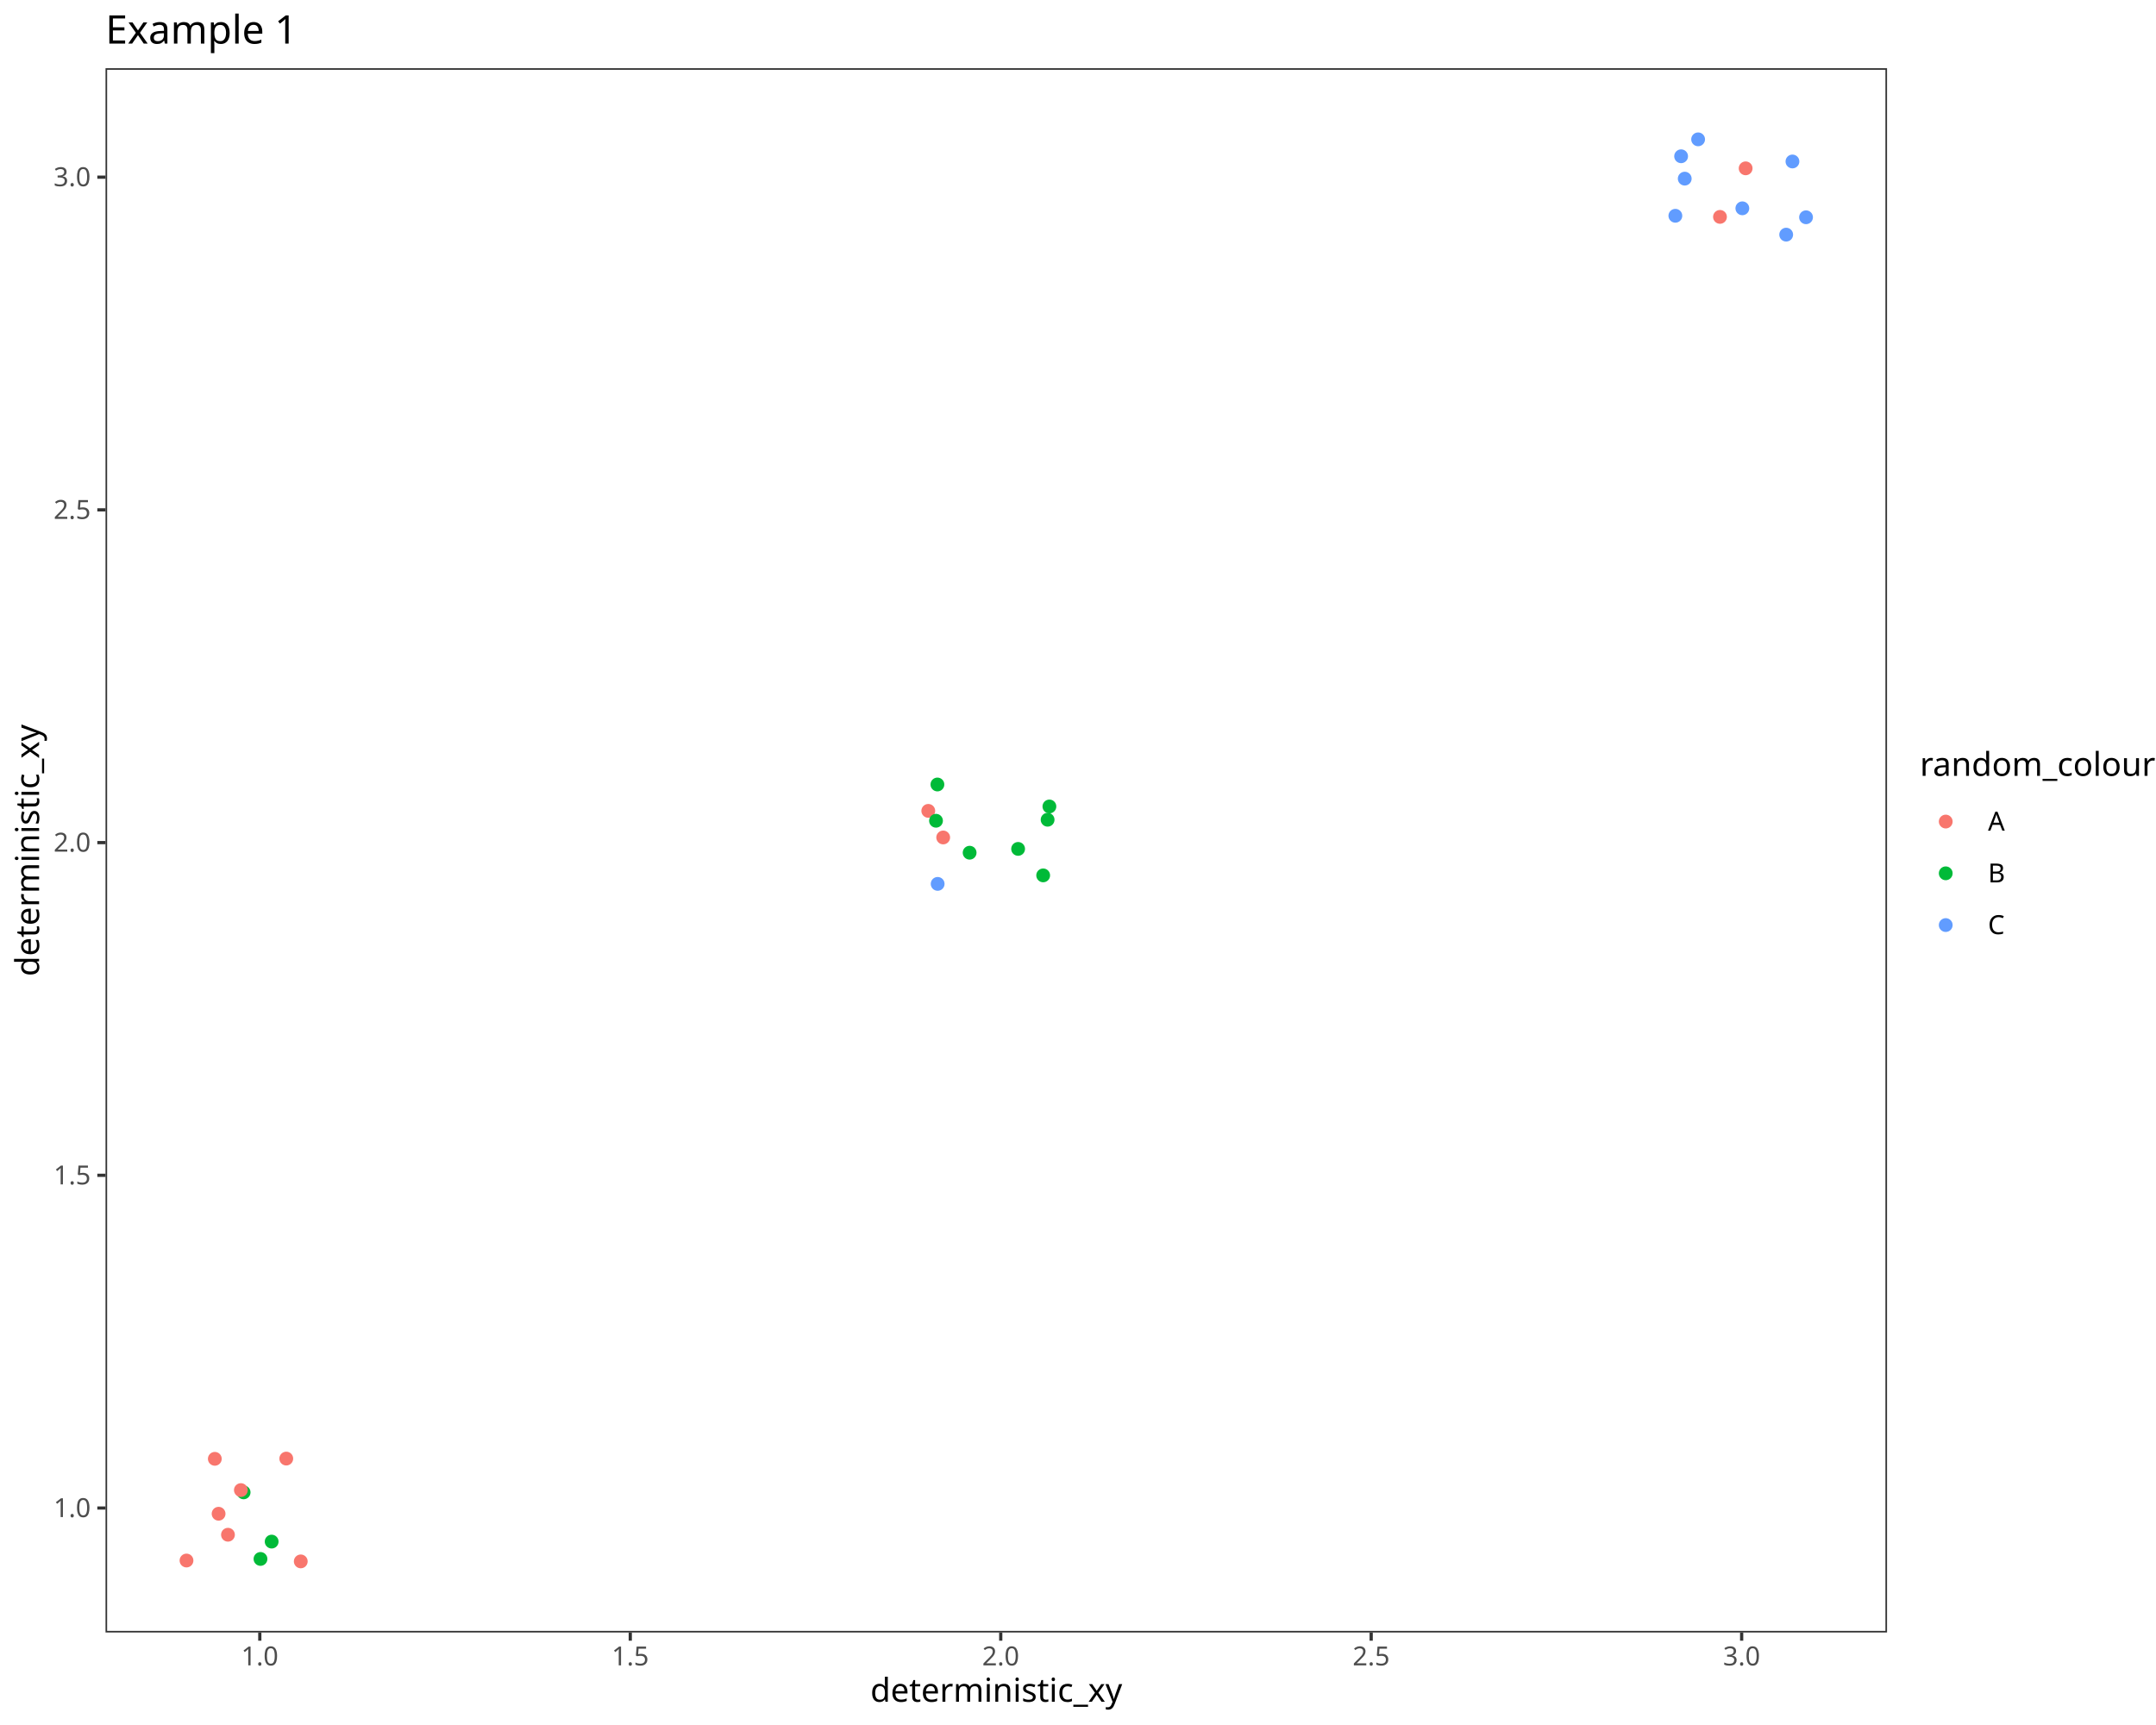
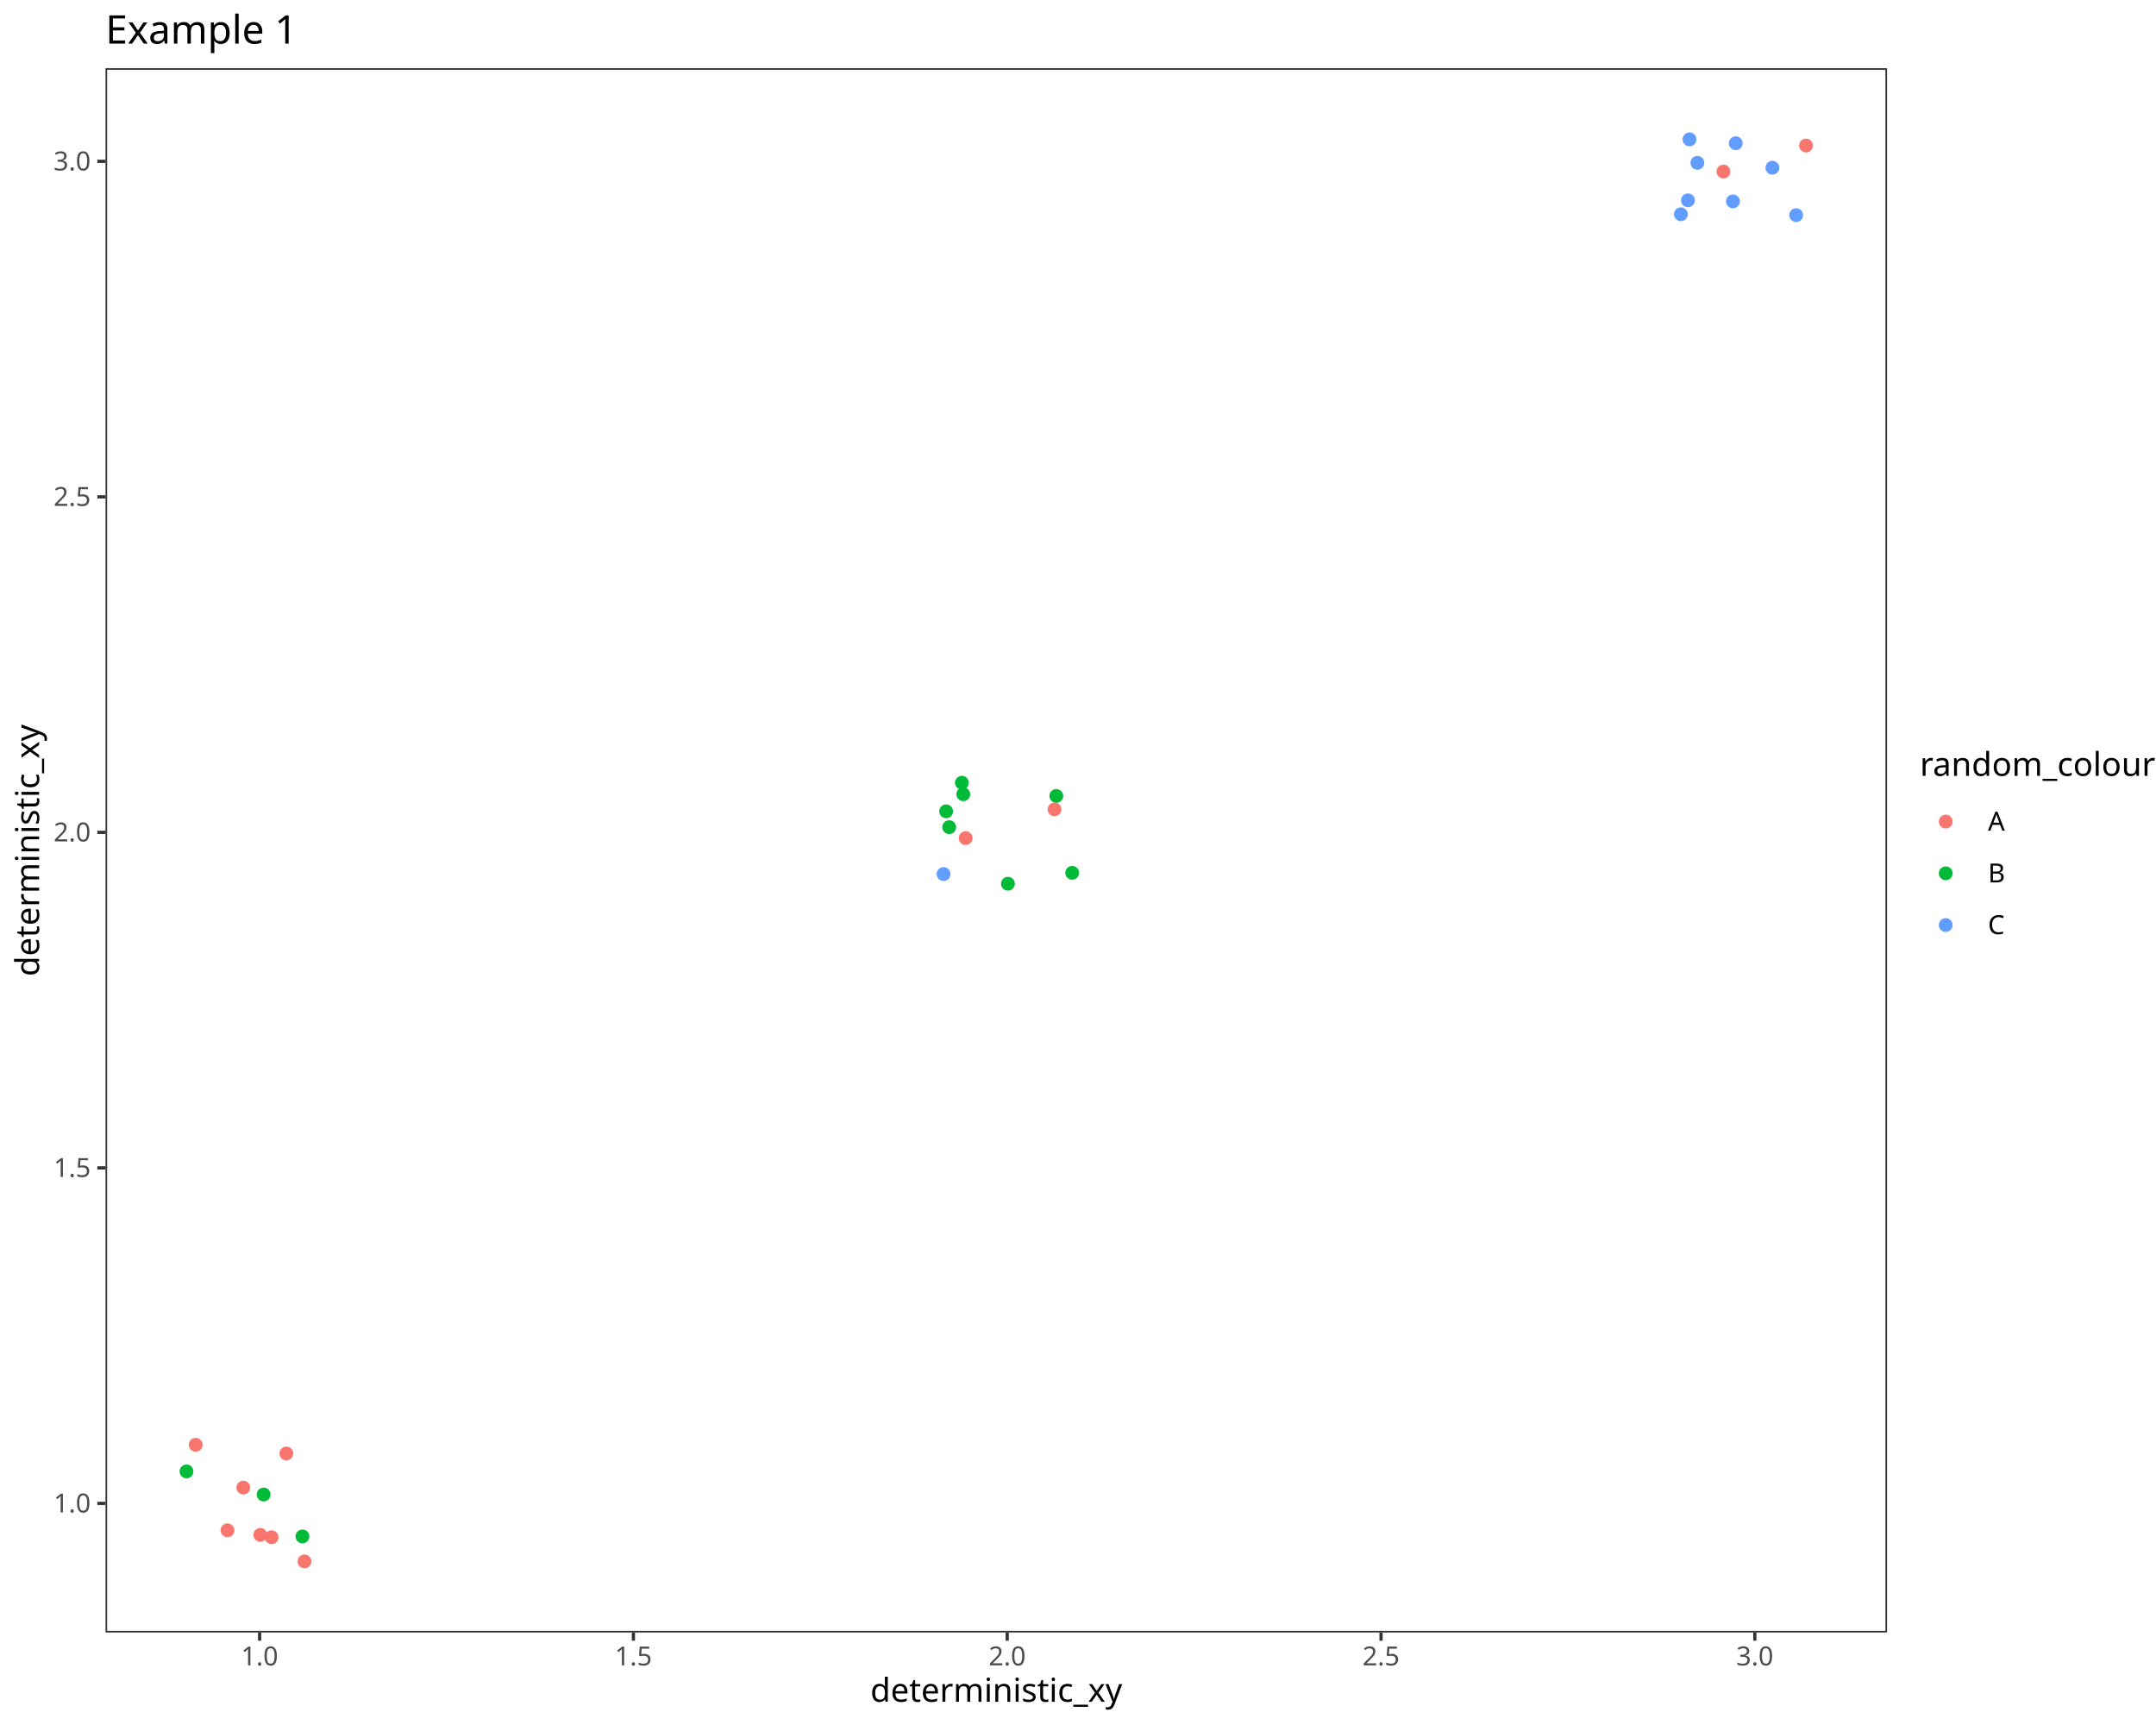
<svg xmlns="http://www.w3.org/2000/svg" class="svglite" data-engine-version="2.0" width="720.00pt" height="576.00pt" viewBox="0 0 720.00 576.00">
  <defs>
    <style type="text/css">
    .svglite line, .svglite polyline, .svglite polygon, .svglite path, .svglite rect, .svglite circle {
      fill: none;
      stroke: #000000;
      stroke-linecap: round;
      stroke-linejoin: round;
      stroke-miterlimit: 10.00;
    }
  </style>
  </defs>
  <rect width="100%" height="100%" style="stroke: none; fill: #FFFFFF;" />
  <defs>
    <clipPath id="cpMC4wMHw3MjAuMDB8MC4wMHw1NzYuMDA=">
      <rect x="0.00" y="0.00" width="720.00" height="576.00" />
    </clipPath>
  </defs>
  <g clip-path="url(#cpMC4wMHw3MjAuMDB8MC4wMHw1NzYuMDA=)">
    <rect x="0.00" y="0.00" width="720.00" height="576.00" style="stroke-width: 1.07; stroke: #FFFFFF; fill: #FFFFFF;" />
  </g>
  <defs>
    <clipPath id="cpMzUuMjR8NjMwLjE4fDIyLjc4fDU0NS4xMQ==">
      <rect x="35.24" y="22.78" width="594.94" height="522.33" />
    </clipPath>
  </defs>
  <g clip-path="url(#cpMzUuMjR8NjMwLjE4fDIyLjc4fDU0NS4xMQ==)">
    <rect x="35.24" y="22.78" width="594.94" height="522.33" style="stroke-width: 1.07; stroke: none; fill: #FFFFFF;" />
-     <circle cx="76.13" cy="512.47" r="1.95" style="stroke-width: 0.71; stroke: #F8766D; fill: #F8766D;" />
-     <circle cx="310.00" cy="270.76" r="1.95" style="stroke-width: 0.71; stroke: #F8766D; fill: #F8766D;" />
-     <circle cx="582.96" cy="56.21" r="1.95" style="stroke-width: 0.71; stroke: #F8766D; fill: #F8766D;" />
-     <circle cx="95.60" cy="487.04" r="1.95" style="stroke-width: 0.71; stroke: #F8766D; fill: #F8766D;" />
-     <circle cx="348.37" cy="292.30" r="1.95" style="stroke-width: 0.71; stroke: #00BA38; fill: #00BA38;" />
-     <circle cx="581.86" cy="69.56" r="1.95" style="stroke-width: 0.71; stroke: #619CFF; fill: #619CFF;" />
-     <circle cx="81.36" cy="498.32" r="1.95" style="stroke-width: 0.71; stroke: #00BA38; fill: #00BA38;" />
-     <circle cx="313.05" cy="261.95" r="1.95" style="stroke-width: 0.71; stroke: #00BA38; fill: #00BA38;" />
-     <circle cx="596.50" cy="78.35" r="1.95" style="stroke-width: 0.71; stroke: #619CFF; fill: #619CFF;" />
-     <circle cx="90.72" cy="514.76" r="1.95" style="stroke-width: 0.71; stroke: #00BA38; fill: #00BA38;" />
-     <circle cx="314.98" cy="279.64" r="1.95" style="stroke-width: 0.71; stroke: #F8766D; fill: #F8766D;" />
-     <circle cx="567.09" cy="46.53" r="1.95" style="stroke-width: 0.71; stroke: #619CFF; fill: #619CFF;" />
-     <circle cx="73.00" cy="505.46" r="1.95" style="stroke-width: 0.71; stroke: #F8766D; fill: #F8766D;" />
-     <circle cx="313.13" cy="295.14" r="1.95" style="stroke-width: 0.71; stroke: #619CFF; fill: #619CFF;" />
-     <circle cx="603.13" cy="72.55" r="1.95" style="stroke-width: 0.71; stroke: #619CFF; fill: #619CFF;" />
-     <circle cx="86.99" cy="520.55" r="1.95" style="stroke-width: 0.71; stroke: #00BA38; fill: #00BA38;" />
-     <circle cx="350.45" cy="269.29" r="1.95" style="stroke-width: 0.71; stroke: #00BA38; fill: #00BA38;" />
-     <circle cx="561.41" cy="52.18" r="1.95" style="stroke-width: 0.71; stroke: #619CFF; fill: #619CFF;" />
-     <circle cx="71.74" cy="487.12" r="1.95" style="stroke-width: 0.71; stroke: #F8766D; fill: #F8766D;" />
-     <circle cx="349.85" cy="273.72" r="1.95" style="stroke-width: 0.71; stroke: #00BA38; fill: #00BA38;" />
-     <circle cx="574.39" cy="72.42" r="1.95" style="stroke-width: 0.71; stroke: #F8766D; fill: #F8766D;" />
-     <circle cx="62.28" cy="521.08" r="1.95" style="stroke-width: 0.71; stroke: #F8766D; fill: #F8766D;" />
-     <circle cx="340.00" cy="283.46" r="1.95" style="stroke-width: 0.71; stroke: #00BA38; fill: #00BA38;" />
-     <circle cx="562.62" cy="59.65" r="1.95" style="stroke-width: 0.71; stroke: #619CFF; fill: #619CFF;" />
-     <circle cx="80.44" cy="497.56" r="1.95" style="stroke-width: 0.71; stroke: #F8766D; fill: #F8766D;" />
-     <circle cx="323.81" cy="284.73" r="1.95" style="stroke-width: 0.71; stroke: #00BA38; fill: #00BA38;" />
-     <circle cx="559.49" cy="72.05" r="1.95" style="stroke-width: 0.71; stroke: #619CFF; fill: #619CFF;" />
-     <circle cx="100.44" cy="521.37" r="1.95" style="stroke-width: 0.71; stroke: #F8766D; fill: #F8766D;" />
-     <circle cx="312.58" cy="274.06" r="1.95" style="stroke-width: 0.71; stroke: #00BA38; fill: #00BA38;" />
-     <circle cx="598.59" cy="53.92" r="1.95" style="stroke-width: 0.71; stroke: #619CFF; fill: #619CFF;" />
+     <circle cx="75.97" cy="510.99" r="1.95" style="stroke-width: 0.71; stroke: #F8766D; fill: #F8766D;" />
+     <circle cx="62.28" cy="491.32" r="1.95" style="stroke-width: 0.71; stroke: #00BA38; fill: #00BA38;" />
+     <circle cx="88.04" cy="499.04" r="1.95" style="stroke-width: 0.71; stroke: #00BA38; fill: #00BA38;" />
+     <circle cx="95.63" cy="485.35" r="1.95" style="stroke-width: 0.71; stroke: #F8766D; fill: #F8766D;" />
+     <circle cx="101.00" cy="513.04" r="1.95" style="stroke-width: 0.71; stroke: #00BA38; fill: #00BA38;" />
+     <circle cx="86.93" cy="512.51" r="1.95" style="stroke-width: 0.71; stroke: #F8766D; fill: #F8766D;" />
+     <circle cx="81.26" cy="496.72" r="1.95" style="stroke-width: 0.71; stroke: #F8766D; fill: #F8766D;" />
+     <circle cx="65.36" cy="482.44" r="1.95" style="stroke-width: 0.71; stroke: #F8766D; fill: #F8766D;" />
+     <circle cx="101.69" cy="521.37" r="1.95" style="stroke-width: 0.71; stroke: #F8766D; fill: #F8766D;" />
+     <circle cx="90.70" cy="513.30" r="1.95" style="stroke-width: 0.71; stroke: #F8766D; fill: #F8766D;" />
+     <circle cx="316.98" cy="276.21" r="1.95" style="stroke-width: 0.71; stroke: #00BA38; fill: #00BA38;" />
+     <circle cx="321.69" cy="265.21" r="1.95" style="stroke-width: 0.71; stroke: #00BA38; fill: #00BA38;" />
+     <circle cx="322.48" cy="279.86" r="1.95" style="stroke-width: 0.71; stroke: #F8766D; fill: #F8766D;" />
+     <circle cx="315.10" cy="291.85" r="1.95" style="stroke-width: 0.71; stroke: #619CFF; fill: #619CFF;" />
+     <circle cx="358.06" cy="291.45" r="1.95" style="stroke-width: 0.71; stroke: #00BA38; fill: #00BA38;" />
+     <circle cx="336.60" cy="295.08" r="1.95" style="stroke-width: 0.71; stroke: #00BA38; fill: #00BA38;" />
+     <circle cx="352.76" cy="265.78" r="1.95" style="stroke-width: 0.71; stroke: #00BA38; fill: #00BA38;" />
+     <circle cx="315.96" cy="270.91" r="1.95" style="stroke-width: 0.71; stroke: #00BA38; fill: #00BA38;" />
+     <circle cx="321.21" cy="261.37" r="1.95" style="stroke-width: 0.71; stroke: #00BA38; fill: #00BA38;" />
+     <circle cx="352.16" cy="270.25" r="1.95" style="stroke-width: 0.71; stroke: #F8766D; fill: #F8766D;" />
+     <circle cx="578.72" cy="67.25" r="1.95" style="stroke-width: 0.71; stroke: #619CFF; fill: #619CFF;" />
+     <circle cx="561.33" cy="71.54" r="1.95" style="stroke-width: 0.71; stroke: #619CFF; fill: #619CFF;" />
+     <circle cx="591.89" cy="56.00" r="1.95" style="stroke-width: 0.71; stroke: #619CFF; fill: #619CFF;" />
+     <circle cx="566.84" cy="54.38" r="1.95" style="stroke-width: 0.71; stroke: #619CFF; fill: #619CFF;" />
+     <circle cx="579.66" cy="47.83" r="1.95" style="stroke-width: 0.71; stroke: #619CFF; fill: #619CFF;" />
+     <circle cx="575.55" cy="57.28" r="1.95" style="stroke-width: 0.71; stroke: #F8766D; fill: #F8766D;" />
+     <circle cx="563.69" cy="66.89" r="1.95" style="stroke-width: 0.71; stroke: #619CFF; fill: #619CFF;" />
+     <circle cx="599.83" cy="71.84" r="1.95" style="stroke-width: 0.71; stroke: #619CFF; fill: #619CFF;" />
+     <circle cx="564.22" cy="46.53" r="1.95" style="stroke-width: 0.71; stroke: #619CFF; fill: #619CFF;" />
+     <circle cx="603.13" cy="48.60" r="1.95" style="stroke-width: 0.71; stroke: #F8766D; fill: #F8766D;" />
    <rect x="35.24" y="22.78" width="594.94" height="522.33" style="stroke-width: 1.07; stroke: #333333;" />
  </g>
  <g clip-path="url(#cpMC4wMHw3MjAuMDB8MC4wMHw1NzYuMDA=)">
-     <text x="30.31" y="506.58" text-anchor="end" style="font-size: 8.80px; fill: #4D4D4D; font-family: sans;" textLength="12.23px" lengthAdjust="spacingAndGlyphs">1.0</text>
-     <text x="30.31" y="395.48" text-anchor="end" style="font-size: 8.80px; fill: #4D4D4D; font-family: sans;" textLength="12.23px" lengthAdjust="spacingAndGlyphs">1.5</text>
-     <text x="30.31" y="284.38" text-anchor="end" style="font-size: 8.80px; fill: #4D4D4D; font-family: sans;" textLength="12.23px" lengthAdjust="spacingAndGlyphs">2.0</text>
-     <text x="30.31" y="173.27" text-anchor="end" style="font-size: 8.80px; fill: #4D4D4D; font-family: sans;" textLength="12.23px" lengthAdjust="spacingAndGlyphs">2.5</text>
-     <text x="30.31" y="62.17" text-anchor="end" style="font-size: 8.80px; fill: #4D4D4D; font-family: sans;" textLength="12.23px" lengthAdjust="spacingAndGlyphs">3.0</text>
-     <polyline points="32.50,503.55 35.24,503.55 " style="stroke-width: 1.07; stroke: #333333; stroke-linecap: butt;" />
-     <polyline points="32.50,392.45 35.24,392.45 " style="stroke-width: 1.07; stroke: #333333; stroke-linecap: butt;" />
-     <polyline points="32.50,281.35 35.24,281.35 " style="stroke-width: 1.07; stroke: #333333; stroke-linecap: butt;" />
-     <polyline points="32.50,170.25 35.24,170.25 " style="stroke-width: 1.07; stroke: #333333; stroke-linecap: butt;" />
-     <polyline points="32.50,59.15 35.24,59.15 " style="stroke-width: 1.07; stroke: #333333; stroke-linecap: butt;" />
-     <polyline points="86.76,547.85 86.76,545.11 " style="stroke-width: 1.07; stroke: #333333; stroke-linecap: butt;" />
-     <polyline points="210.48,547.85 210.48,545.11 " style="stroke-width: 1.07; stroke: #333333; stroke-linecap: butt;" />
-     <polyline points="334.20,547.85 334.20,545.11 " style="stroke-width: 1.07; stroke: #333333; stroke-linecap: butt;" />
-     <polyline points="457.91,547.85 457.91,545.11 " style="stroke-width: 1.07; stroke: #333333; stroke-linecap: butt;" />
-     <polyline points="581.63,547.85 581.63,545.11 " style="stroke-width: 1.07; stroke: #333333; stroke-linecap: butt;" />
-     <text x="86.76" y="556.10" text-anchor="middle" style="font-size: 8.80px; fill: #4D4D4D; font-family: sans;" textLength="12.23px" lengthAdjust="spacingAndGlyphs">1.0</text>
-     <text x="210.48" y="556.10" text-anchor="middle" style="font-size: 8.80px; fill: #4D4D4D; font-family: sans;" textLength="12.23px" lengthAdjust="spacingAndGlyphs">1.5</text>
-     <text x="334.20" y="556.10" text-anchor="middle" style="font-size: 8.80px; fill: #4D4D4D; font-family: sans;" textLength="12.23px" lengthAdjust="spacingAndGlyphs">2.0</text>
-     <text x="457.91" y="556.10" text-anchor="middle" style="font-size: 8.80px; fill: #4D4D4D; font-family: sans;" textLength="12.23px" lengthAdjust="spacingAndGlyphs">2.5</text>
-     <text x="581.63" y="556.10" text-anchor="middle" style="font-size: 8.80px; fill: #4D4D4D; font-family: sans;" textLength="12.23px" lengthAdjust="spacingAndGlyphs">3.0</text>
+     <text x="30.31" y="505.03" text-anchor="end" style="font-size: 8.80px; fill: #4D4D4D; font-family: sans;" textLength="12.23px" lengthAdjust="spacingAndGlyphs">1.0</text>
+     <text x="30.31" y="393.00" text-anchor="end" style="font-size: 8.80px; fill: #4D4D4D; font-family: sans;" textLength="12.23px" lengthAdjust="spacingAndGlyphs">1.5</text>
+     <text x="30.31" y="280.96" text-anchor="end" style="font-size: 8.80px; fill: #4D4D4D; font-family: sans;" textLength="12.23px" lengthAdjust="spacingAndGlyphs">2.0</text>
+     <text x="30.31" y="168.93" text-anchor="end" style="font-size: 8.80px; fill: #4D4D4D; font-family: sans;" textLength="12.23px" lengthAdjust="spacingAndGlyphs">2.5</text>
+     <text x="30.31" y="56.90" text-anchor="end" style="font-size: 8.80px; fill: #4D4D4D; font-family: sans;" textLength="12.23px" lengthAdjust="spacingAndGlyphs">3.0</text>
+     <polyline points="32.50,502.00 35.24,502.00 " style="stroke-width: 1.07; stroke: #333333; stroke-linecap: butt;" />
+     <polyline points="32.50,389.97 35.24,389.97 " style="stroke-width: 1.07; stroke: #333333; stroke-linecap: butt;" />
+     <polyline points="32.50,277.94 35.24,277.94 " style="stroke-width: 1.07; stroke: #333333; stroke-linecap: butt;" />
+     <polyline points="32.50,165.90 35.24,165.90 " style="stroke-width: 1.07; stroke: #333333; stroke-linecap: butt;" />
+     <polyline points="32.50,53.87 35.24,53.87 " style="stroke-width: 1.07; stroke: #333333; stroke-linecap: butt;" />
+     <polyline points="86.70,547.85 86.70,545.11 " style="stroke-width: 1.07; stroke: #333333; stroke-linecap: butt;" />
+     <polyline points="211.53,547.85 211.53,545.11 " style="stroke-width: 1.07; stroke: #333333; stroke-linecap: butt;" />
+     <polyline points="336.36,547.85 336.36,545.11 " style="stroke-width: 1.07; stroke: #333333; stroke-linecap: butt;" />
+     <polyline points="461.20,547.85 461.20,545.11 " style="stroke-width: 1.07; stroke: #333333; stroke-linecap: butt;" />
+     <polyline points="586.03,547.85 586.03,545.11 " style="stroke-width: 1.07; stroke: #333333; stroke-linecap: butt;" />
+     <text x="86.70" y="556.10" text-anchor="middle" style="font-size: 8.80px; fill: #4D4D4D; font-family: sans;" textLength="12.23px" lengthAdjust="spacingAndGlyphs">1.0</text>
+     <text x="211.53" y="556.10" text-anchor="middle" style="font-size: 8.80px; fill: #4D4D4D; font-family: sans;" textLength="12.23px" lengthAdjust="spacingAndGlyphs">1.5</text>
+     <text x="336.36" y="556.10" text-anchor="middle" style="font-size: 8.80px; fill: #4D4D4D; font-family: sans;" textLength="12.23px" lengthAdjust="spacingAndGlyphs">2.0</text>
+     <text x="461.20" y="556.10" text-anchor="middle" style="font-size: 8.80px; fill: #4D4D4D; font-family: sans;" textLength="12.23px" lengthAdjust="spacingAndGlyphs">2.5</text>
+     <text x="586.03" y="556.10" text-anchor="middle" style="font-size: 8.80px; fill: #4D4D4D; font-family: sans;" textLength="12.23px" lengthAdjust="spacingAndGlyphs">3.0</text>
    <text x="332.71" y="568.24" text-anchor="middle" style="font-size: 11.00px; font-family: sans;" textLength="78.88px" lengthAdjust="spacingAndGlyphs">deterministic_xy</text>
    <text transform="translate(13.05,283.95) rotate(-90)" text-anchor="middle" style="font-size: 11.00px; font-family: sans;" textLength="78.88px" lengthAdjust="spacingAndGlyphs">deterministic_xy</text>
    <rect x="641.14" y="250.36" width="73.39" height="67.17" style="stroke-width: 1.07; stroke: none; fill: #FFFFFF;" />
    <text x="641.14" y="259.07" style="font-size: 11.00px; font-family: sans;" textLength="73.39px" lengthAdjust="spacingAndGlyphs">random_colour</text>
    <rect x="641.14" y="265.69" width="17.28" height="17.28" style="stroke-width: 1.07; stroke: none; fill: #FFFFFF;" />
    <circle cx="649.78" cy="274.33" r="1.95" style="stroke-width: 0.71; stroke: #F8766D; fill: #F8766D;" />
    <rect x="641.14" y="282.97" width="17.28" height="17.28" style="stroke-width: 1.07; stroke: none; fill: #FFFFFF;" />
    <circle cx="649.78" cy="291.61" r="1.95" style="stroke-width: 0.71; stroke: #00BA38; fill: #00BA38;" />
    <rect x="641.14" y="300.25" width="17.28" height="17.28" style="stroke-width: 1.07; stroke: none; fill: #FFFFFF;" />
    <circle cx="649.78" cy="308.89" r="1.95" style="stroke-width: 0.71; stroke: #619CFF; fill: #619CFF;" />
    <text x="663.89" y="277.36" style="font-size: 8.80px; font-family: sans;" textLength="5.87px" lengthAdjust="spacingAndGlyphs">A</text>
    <text x="663.89" y="294.64" style="font-size: 8.80px; font-family: sans;" textLength="5.87px" lengthAdjust="spacingAndGlyphs">B</text>
    <text x="663.89" y="311.92" style="font-size: 8.80px; font-family: sans;" textLength="6.36px" lengthAdjust="spacingAndGlyphs">C</text>
    <text x="35.24" y="14.56" style="font-size: 13.20px; font-family: sans;" textLength="62.38px" lengthAdjust="spacingAndGlyphs">Example 1</text>
  </g>
</svg>
